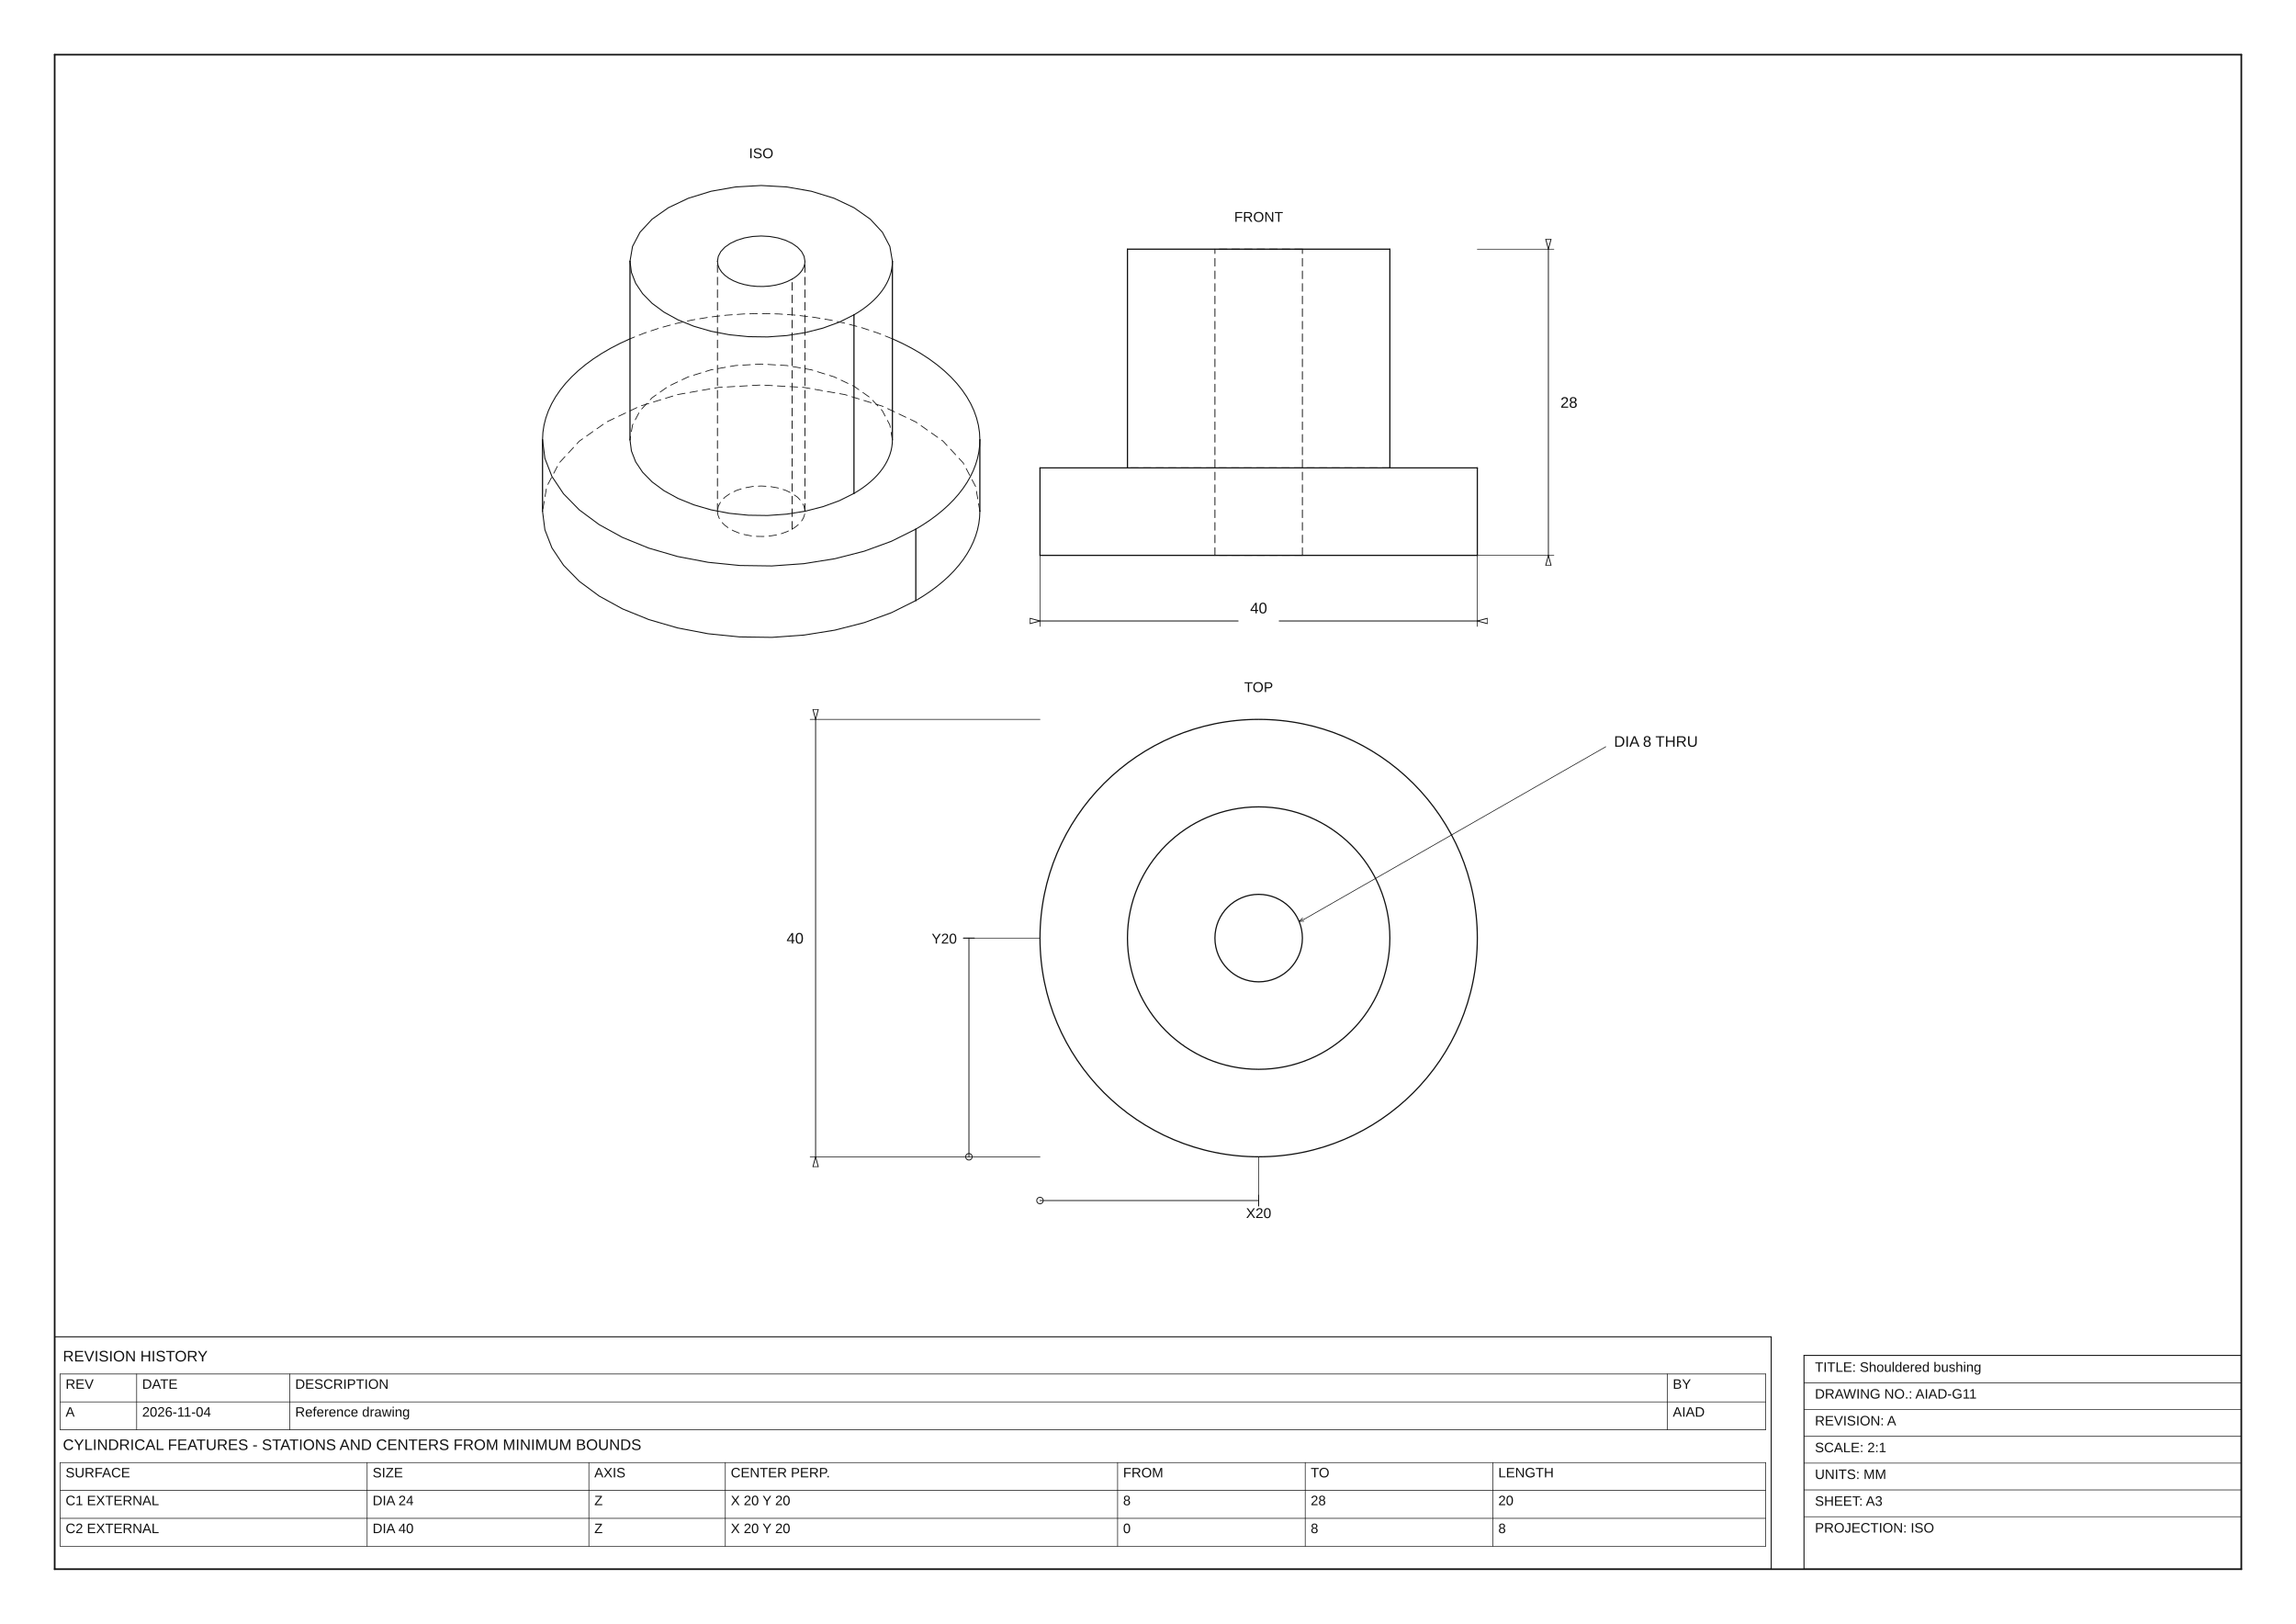
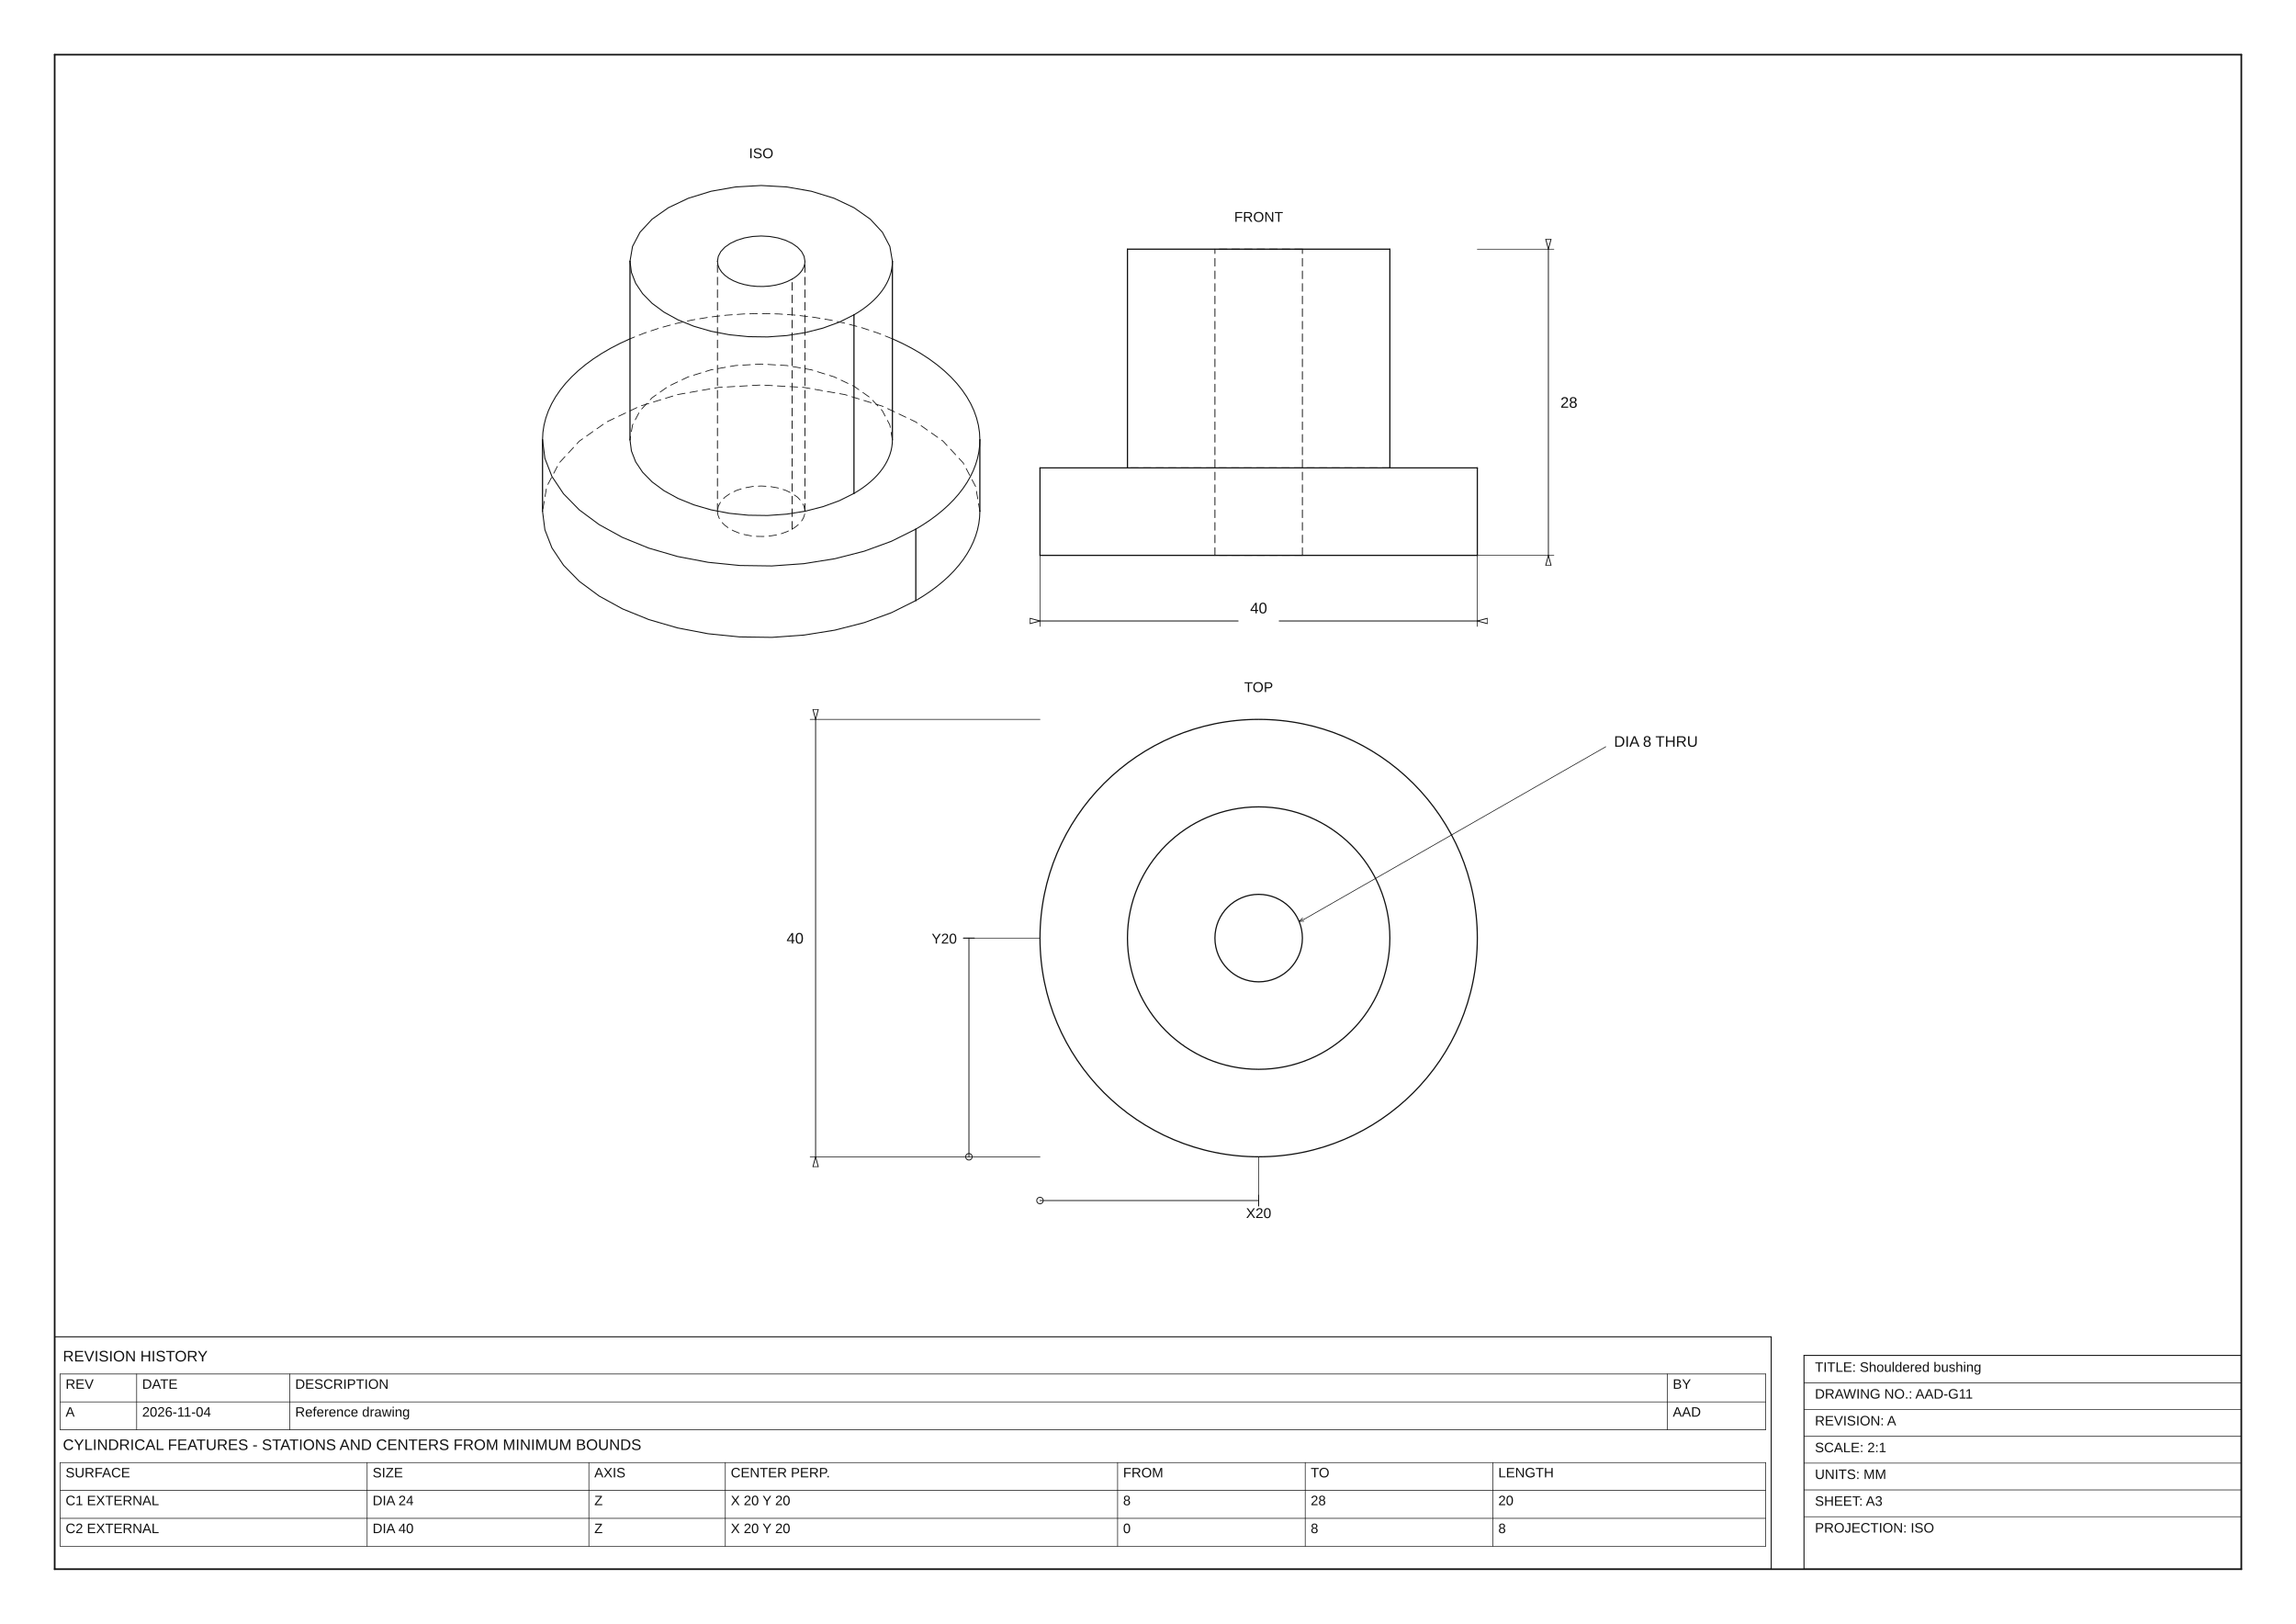
<svg xmlns="http://www.w3.org/2000/svg" width="420mm" height="297mm" viewBox="0 0 420 297" version="1.1">
  <g transform="translate(0 297) scale(1 -1)" fill="none" stroke="#111" stroke-linecap="round" stroke-linejoin="round">
    <line data-layer="BORDER" stroke-width="0.3" stroke-dasharray="none" x1="10" y1="10" x2="410" y2="10" />
    <line data-layer="BORDER" stroke-width="0.3" stroke-dasharray="none" x1="410" y1="10" x2="410" y2="287" />
    <line data-layer="BORDER" stroke-width="0.3" stroke-dasharray="none" x1="410" y1="287" x2="10" y2="287" />
    <line data-layer="BORDER" stroke-width="0.3" stroke-dasharray="none" x1="10" y1="287" x2="10" y2="10" />
    <line data-layer="VISIBLE" stroke-width="0.22" stroke-dasharray="none" x1="190.243" y1="195.427" x2="190.243" y2="211.427" />
    <line data-layer="VISIBLE" stroke-width="0.22" stroke-dasharray="none" x1="190.243" y1="195.427" x2="270.243" y2="195.427" />
    <line data-layer="VISIBLE" stroke-width="0.22" stroke-dasharray="none" x1="190.243" y1="211.427" x2="270.243" y2="211.427" />
    <line data-layer="VISIBLE" stroke-width="0.22" stroke-dasharray="none" x1="206.243" y1="211.427" x2="206.243" y2="251.427" />
    <line data-layer="HIDDEN" stroke-width="0.16" stroke-dasharray="1.4 0.9" x1="254.243" y1="211.427" x2="206.243" y2="211.427" />
    <line data-layer="VISIBLE" stroke-width="0.22" stroke-dasharray="none" x1="206.243" y1="251.427" x2="254.243" y2="251.427" />
    <line data-layer="HIDDEN" stroke-width="0.16" stroke-dasharray="1.4 0.9" x1="222.243" y1="195.427" x2="222.243" y2="251.427" />
    <line data-layer="HIDDEN" stroke-width="0.16" stroke-dasharray="1.4 0.9" x1="238.243" y1="195.427" x2="222.243" y2="195.427" />
    <line data-layer="HIDDEN" stroke-width="0.16" stroke-dasharray="1.4 0.9" x1="238.243" y1="251.427" x2="222.243" y2="251.427" />
    <line data-layer="HIDDEN" stroke-width="0.16" stroke-dasharray="1.4 0.9" x1="238.243" y1="195.427" x2="238.243" y2="251.427" />
    <line data-layer="VISIBLE" stroke-width="0.22" stroke-dasharray="none" x1="254.243" y1="211.427" x2="254.243" y2="251.427" />
    <line data-layer="VISIBLE" stroke-width="0.22" stroke-dasharray="none" x1="270.243" y1="195.427" x2="270.243" y2="211.427" />
    <circle data-layer="VISIBLE" stroke-width="0.22" stroke-dasharray="none" cx="230.243" cy="125.427" r="8" />
    <circle data-layer="VISIBLE" stroke-width="0.22" stroke-dasharray="none" cx="230.243" cy="125.427" r="24" />
    <circle data-layer="VISIBLE" stroke-width="0.22" stroke-dasharray="none" cx="230.243" cy="125.427" r="40" />
    <line data-layer="VISIBLE" stroke-width="0.22" stroke-dasharray="none" x1="99.243" y1="203.493" x2="99.243" y2="216.557" />
    <line data-layer="VISIBLE" stroke-width="0.22" stroke-dasharray="none" x1="115.243" y1="216.557" x2="115.243" y2="249.217" />
    <line data-layer="HIDDEN" stroke-width="0.16" stroke-dasharray="1.4 0.9" x1="131.243" y1="203.493" x2="131.243" y2="249.217" />
    <line data-layer="HIDDEN" stroke-width="0.16" stroke-dasharray="1.4 0.9" x1="144.9" y1="200.227" x2="144.9" y2="245.951" />
    <line data-layer="HIDDEN" stroke-width="0.16" stroke-dasharray="1.4 0.9" x1="147.243" y1="203.493" x2="147.243" y2="249.217" />
    <line data-layer="VISIBLE" stroke-width="0.22" stroke-dasharray="none" x1="156.214" y1="206.759" x2="156.214" y2="239.419" />
    <line data-layer="VISIBLE" stroke-width="0.22" stroke-dasharray="none" x1="163.243" y1="216.557" x2="163.243" y2="249.217" />
    <line data-layer="VISIBLE" stroke-width="0.22" stroke-dasharray="none" x1="167.528" y1="187.163" x2="167.528" y2="200.227" />
    <line data-layer="VISIBLE" stroke-width="0.22" stroke-dasharray="none" x1="179.243" y1="203.493" x2="179.243" y2="216.557" />
    <polyline data-layer="VISIBLE" stroke-width="0.18" stroke-dasharray="none" points="99.243,203.493 99.676,200.104 100.966,196.789 103.084,193.619 105.985,190.663 109.605,187.984 113.868,185.641 118.679,183.685 123.936,182.157 129.524,181.091 135.323,180.51 141.206,180.427 147.047,180.843 152.719,181.749 158.099,183.126 163.071,184.944 167.528,187.163" />
    <polyline data-layer="HIDDEN" stroke-width="0.14" stroke-dasharray="1.4 0.9" points="179.243,203.493 178.475,207.998 176.199,212.331 172.502,216.323 167.528,219.823 161.466,222.695 154.551,224.829 147.047,226.143 139.243,226.587 131.44,226.143 123.936,224.829 117.021,222.695 110.959,219.823 105.985,216.323 102.288,212.331 100.012,207.998 99.243,203.493" />
    <polyline data-layer="VISIBLE" stroke-width="0.18" stroke-dasharray="none" points="115.243,235.032 113.43,234.199 111.704,233.306 110.07,232.357 108.533,231.354 107.1,230.303 105.775,229.204 104.563,228.064 103.466,226.885 102.49,225.671 101.638,224.427 100.911,223.156 100.314,221.863 99.847,220.552 99.512,219.228 99.311,217.895 99.243,216.557" />
    <polyline data-layer="VISIBLE" stroke-width="0.18" stroke-dasharray="none" points="99.243,216.557 99.676,213.168 100.966,209.853 103.084,206.683 105.985,203.727 109.605,201.048 113.868,198.705 118.679,196.749 123.936,195.221 129.524,194.155 135.323,193.574 141.206,193.491 147.047,193.907 152.719,194.813 158.099,196.19 163.071,198.008 167.528,200.227" />
    <polyline data-layer="VISIBLE" stroke-width="0.18" stroke-dasharray="none" points="115.243,216.557 115.503,214.524 116.277,212.535 117.548,210.633 119.288,208.859 121.461,207.252 124.018,205.846 126.905,204.672 130.059,203.755 133.412,203.116 136.891,202.767 140.421,202.717 143.926,202.967 147.329,203.511 150.557,204.337 153.54,205.427 156.214,206.759" />
    <polyline data-layer="HIDDEN" stroke-width="0.14" stroke-dasharray="1.4 0.9" points="163.243,216.557 162.782,219.26 161.417,221.86 159.199,224.255 156.214,226.355 152.577,228.078 148.428,229.359 143.926,230.147 139.243,230.413 134.561,230.147 130.059,229.359 125.91,228.078 122.273,226.355 119.288,224.255 117.07,221.86 115.705,219.26 115.243,216.557" />
    <polyline data-layer="HIDDEN" stroke-width="0.14" stroke-dasharray="1.4 0.9" points="163.243,235.032 160.595,236.086 157.808,237.013 154.901,237.808 151.893,238.466 148.803,238.982 145.651,239.353 142.458,239.576 139.243,239.651 136.029,239.576 132.836,239.353 129.684,238.982 126.594,238.466 123.586,237.808 120.679,237.013 117.892,236.086 115.243,235.032" />
    <polyline data-layer="VISIBLE" stroke-width="0.18" stroke-dasharray="none" points="115.243,249.217 115.503,247.184 116.277,245.194 117.548,243.292 119.288,241.519 121.461,239.911 124.018,238.506 126.905,237.332 130.059,236.415 133.412,235.776 136.891,235.427 140.421,235.377 143.926,235.627 147.329,236.17 150.557,236.997 153.54,238.087 156.214,239.419" />
    <polyline data-layer="VISIBLE" stroke-width="0.18" stroke-dasharray="none" points="163.243,249.217 162.782,251.92 161.417,254.519 159.199,256.915 156.214,259.015 152.577,260.738 148.428,262.018 143.926,262.807 139.243,263.073 134.561,262.807 130.059,262.018 125.91,260.738 122.273,259.015 119.288,256.915 117.07,254.519 115.705,251.92 115.243,249.217" />
    <polyline data-layer="HIDDEN" stroke-width="0.14" stroke-dasharray="1.4 0.9" points="131.243,203.493 131.33,202.815 131.588,202.152 132.012,201.518 132.592,200.927 133.316,200.391 134.168,199.923 135.131,199.531 136.182,199.226 137.3,199.013 138.459,198.896 139.636,198.88 140.804,198.963 141.939,199.144 143.015,199.42 144.009,199.783 144.9,200.227" />
    <polyline data-layer="HIDDEN" stroke-width="0.14" stroke-dasharray="1.4 0.9" points="147.243,203.493 147.09,204.394 146.635,205.261 145.895,206.059 144.9,206.759 143.688,207.333 142.305,207.76 140.804,208.023 139.243,208.112 137.683,208.023 136.182,207.76 134.799,207.333 133.587,206.759 132.592,206.059 131.852,205.261 131.397,204.394 131.243,203.493" />
    <polyline data-layer="VISIBLE" stroke-width="0.18" stroke-dasharray="none" points="131.243,249.217 131.33,248.539 131.588,247.876 132.012,247.242 132.592,246.651 133.316,246.115 134.168,245.646 135.131,245.255 136.182,244.95 137.3,244.736 138.459,244.62 139.636,244.604 140.804,244.687 141.939,244.868 143.015,245.143 144.009,245.507 144.9,245.951" />
    <polyline data-layer="VISIBLE" stroke-width="0.18" stroke-dasharray="none" points="147.243,249.217 147.09,250.118 146.635,250.984 145.895,251.783 144.9,252.483 143.688,253.057 142.305,253.484 140.804,253.747 139.243,253.836 137.683,253.747 136.182,253.484 134.799,253.057 133.587,252.483 132.592,251.783 131.852,250.984 131.397,250.118 131.243,249.217" />
    <polyline data-layer="HIDDEN" stroke-width="0.14" stroke-dasharray="1.4 0.9" points="144.9,200.227 145.171,200.391 145.428,200.563 145.669,200.742 145.895,200.927 146.105,201.118 146.299,201.316 146.475,201.518 146.635,201.725 146.776,201.937 146.899,202.152 147.004,202.371 147.09,202.592 147.157,202.815 147.205,203.04 147.234,203.266 147.243,203.493" />
    <polyline data-layer="VISIBLE" stroke-width="0.18" stroke-dasharray="none" points="144.9,245.951 145.171,246.115 145.428,246.287 145.669,246.465 145.895,246.651 146.105,246.842 146.299,247.04 146.475,247.242 146.635,247.449 146.776,247.661 146.899,247.876 147.004,248.095 147.09,248.316 147.157,248.539 147.205,248.764 147.234,248.99 147.243,249.217" />
    <polyline data-layer="VISIBLE" stroke-width="0.18" stroke-dasharray="none" points="156.214,206.759 157.026,207.252 157.796,207.767 158.52,208.303 159.199,208.859 159.829,209.433 160.41,210.025 160.939,210.633 161.417,211.254 161.841,211.889 162.21,212.535 162.524,213.19 162.782,213.854 162.984,214.524 163.128,215.199 163.215,215.877 163.243,216.557" />
    <polyline data-layer="VISIBLE" stroke-width="0.18" stroke-dasharray="none" points="156.214,239.419 157.026,239.911 157.796,240.426 158.52,240.963 159.199,241.519 159.829,242.093 160.41,242.685 160.939,243.292 161.417,243.914 161.841,244.549 162.21,245.194 162.524,245.85 162.782,246.514 162.984,247.184 163.128,247.859 163.215,248.537 163.243,249.217" />
    <polyline data-layer="VISIBLE" stroke-width="0.18" stroke-dasharray="none" points="179.243,216.557 179.176,217.895 178.975,219.228 178.64,220.552 178.173,221.863 177.576,223.156 176.849,224.427 175.997,225.671 175.021,226.885 173.924,228.064 172.712,229.204 171.387,230.303 169.954,231.354 168.417,232.357 166.783,233.306 165.057,234.199 163.243,235.032" />
    <polyline data-layer="VISIBLE" stroke-width="0.18" stroke-dasharray="none" points="167.528,187.163 168.882,187.984 170.164,188.842 171.372,189.736 172.502,190.663 173.553,191.62 174.52,192.607 175.403,193.619 176.199,194.655 176.905,195.713 177.521,196.789 178.045,197.882 178.475,198.988 178.811,200.104 179.051,201.229 179.195,202.36 179.243,203.493" />
    <polyline data-layer="VISIBLE" stroke-width="0.18" stroke-dasharray="none" points="167.528,200.227 168.882,201.048 170.164,201.906 171.372,202.8 172.502,203.727 173.553,204.684 174.52,205.67 175.403,206.683 176.199,207.719 176.905,208.777 177.521,209.853 178.045,210.946 178.475,212.052 178.811,213.168 179.051,214.293 179.195,215.424 179.243,216.557" />
    <line data-layer="DIMENSIONS" stroke-width="0.12" stroke-dasharray="none" x1="190.243" y1="195.427" x2="190.243" y2="182.427" />
    <line data-layer="DIMENSIONS" stroke-width="0.12" stroke-dasharray="none" x1="270.243" y1="195.427" x2="270.243" y2="182.427" />
    <line data-layer="DIMENSIONS" stroke-width="0.16" stroke-dasharray="none" x1="190.243" y1="183.427" x2="226.49" y2="183.427" />
    <line data-layer="DIMENSIONS" stroke-width="0.16" stroke-dasharray="none" x1="233.997" y1="183.427" x2="270.243" y2="183.427" />
    <line data-layer="DIMENSIONS" stroke-width="0.16" stroke-dasharray="none" x1="190.243" y1="183.427" x2="188.443" y2="183.907" />
    <line data-layer="DIMENSIONS" stroke-width="0.16" stroke-dasharray="none" x1="190.243" y1="183.427" x2="188.443" y2="182.947" />
    <line data-layer="DIMENSIONS" stroke-width="0.12" stroke-dasharray="none" x1="188.443" y1="183.907" x2="188.443" y2="182.947" />
    <line data-layer="DIMENSIONS" stroke-width="0.16" stroke-dasharray="none" x1="270.243" y1="183.427" x2="272.043" y2="182.947" />
    <line data-layer="DIMENSIONS" stroke-width="0.16" stroke-dasharray="none" x1="270.243" y1="183.427" x2="272.043" y2="183.907" />
    <line data-layer="DIMENSIONS" stroke-width="0.12" stroke-dasharray="none" x1="272.043" y1="182.947" x2="272.043" y2="183.907" />
    <line data-layer="DIMENSIONS" stroke-width="0.12" stroke-dasharray="none" x1="190.243" y1="85.427" x2="148.196" y2="85.427" />
    <line data-layer="DIMENSIONS" stroke-width="0.12" stroke-dasharray="none" x1="190.243" y1="165.427" x2="148.196" y2="165.427" />
    <line data-layer="DIMENSIONS" stroke-width="0.16" stroke-dasharray="none" x1="149.196" y1="85.427" x2="149.196" y2="165.427" />
    <line data-layer="DIMENSIONS" stroke-width="0.16" stroke-dasharray="none" x1="149.196" y1="85.427" x2="148.716" y2="83.627" />
    <line data-layer="DIMENSIONS" stroke-width="0.16" stroke-dasharray="none" x1="149.196" y1="85.427" x2="149.676" y2="83.627" />
    <line data-layer="DIMENSIONS" stroke-width="0.12" stroke-dasharray="none" x1="148.716" y1="83.627" x2="149.676" y2="83.627" />
    <line data-layer="DIMENSIONS" stroke-width="0.16" stroke-dasharray="none" x1="149.196" y1="165.427" x2="149.676" y2="167.227" />
    <line data-layer="DIMENSIONS" stroke-width="0.16" stroke-dasharray="none" x1="149.196" y1="165.427" x2="148.716" y2="167.227" />
    <line data-layer="DIMENSIONS" stroke-width="0.12" stroke-dasharray="none" x1="149.676" y1="167.227" x2="148.716" y2="167.227" />
    <line data-layer="DIMENSIONS" stroke-width="0.12" stroke-dasharray="none" x1="270.243" y1="195.427" x2="284.243" y2="195.427" />
    <line data-layer="DIMENSIONS" stroke-width="0.12" stroke-dasharray="none" x1="270.243" y1="251.427" x2="284.243" y2="251.427" />
    <line data-layer="DIMENSIONS" stroke-width="0.16" stroke-dasharray="none" x1="283.243" y1="195.427" x2="283.243" y2="251.427" />
    <line data-layer="DIMENSIONS" stroke-width="0.16" stroke-dasharray="none" x1="283.243" y1="195.427" x2="282.763" y2="193.627" />
    <line data-layer="DIMENSIONS" stroke-width="0.16" stroke-dasharray="none" x1="283.243" y1="195.427" x2="283.723" y2="193.627" />
    <line data-layer="DIMENSIONS" stroke-width="0.12" stroke-dasharray="none" x1="282.763" y1="193.627" x2="283.723" y2="193.627" />
    <line data-layer="DIMENSIONS" stroke-width="0.16" stroke-dasharray="none" x1="283.243" y1="251.427" x2="283.723" y2="253.227" />
    <line data-layer="DIMENSIONS" stroke-width="0.16" stroke-dasharray="none" x1="283.243" y1="251.427" x2="282.763" y2="253.227" />
    <line data-layer="DIMENSIONS" stroke-width="0.12" stroke-dasharray="none" x1="283.723" y1="253.227" x2="282.763" y2="253.227" />
    <line data-layer="DIMENSIONS" stroke-width="0.12" stroke-dasharray="none" x1="230.243" y1="85.427" x2="230.243" y2="76.427" />
    <line data-layer="DIMENSIONS" stroke-width="0.16" stroke-dasharray="none" x1="230.243" y1="76.427" x2="230.243" y2="78.427" />
    <line data-layer="DIMENSIONS" stroke-width="0.16" stroke-dasharray="none" x1="190.243" y1="77.427" x2="230.243" y2="77.427" />
    <circle data-layer="DIMENSIONS" stroke-width="0.16" stroke-dasharray="none" cx="190.243" cy="77.427" r="0.6" />
    <line data-layer="DIMENSIONS" stroke-width="0.12" stroke-dasharray="none" x1="190.243" y1="125.427" x2="176.243" y2="125.427" />
    <line data-layer="DIMENSIONS" stroke-width="0.16" stroke-dasharray="none" x1="176.243" y1="125.427" x2="178.243" y2="125.427" />
    <line data-layer="DIMENSIONS" stroke-width="0.16" stroke-dasharray="none" x1="177.243" y1="85.427" x2="177.243" y2="125.427" />
    <circle data-layer="DIMENSIONS" stroke-width="0.16" stroke-dasharray="none" cx="177.243" cy="85.427" r="0.6" />
    <line data-layer="DIMENSIONS" stroke-width="0.12" stroke-dasharray="none" x1="237.635" y1="128.488" x2="238.58" y2="128.88" />
    <line data-layer="DIMENSIONS" stroke-width="0.12" stroke-dasharray="none" x1="238.58" y1="128.88" x2="293.743" y2="160.427" />
    <line data-layer="DIMENSIONS" stroke-width="0.12" stroke-dasharray="none" x1="237.635" y1="128.488" x2="238.268" y2="129.097" />
    <line data-layer="DIMENSIONS" stroke-width="0.12" stroke-dasharray="none" x1="237.635" y1="128.488" x2="238.513" y2="128.506" />
    <line data-layer="TITLE" stroke-width="0.18" stroke-dasharray="none" x1="330" y1="10" x2="410" y2="10" />
    <line data-layer="TITLE" stroke-width="0.18" stroke-dasharray="none" x1="410" y1="10" x2="410" y2="49.1" />
    <line data-layer="TITLE" stroke-width="0.18" stroke-dasharray="none" x1="410" y1="49.1" x2="330" y2="49.1" />
    <line data-layer="TITLE" stroke-width="0.18" stroke-dasharray="none" x1="330" y1="49.1" x2="330" y2="10" />
    <line data-layer="TITLE" stroke-width="0.12" stroke-dasharray="none" x1="330" y1="44.1" x2="410" y2="44.1" />
    <line data-layer="TITLE" stroke-width="0.12" stroke-dasharray="none" x1="330" y1="39.2" x2="410" y2="39.2" />
    <line data-layer="TITLE" stroke-width="0.12" stroke-dasharray="none" x1="330" y1="34.3" x2="410" y2="34.3" />
    <line data-layer="TITLE" stroke-width="0.12" stroke-dasharray="none" x1="330" y1="29.4" x2="410" y2="29.4" />
    <line data-layer="TITLE" stroke-width="0.12" stroke-dasharray="none" x1="330" y1="24.5" x2="410" y2="24.5" />
    <line data-layer="TITLE" stroke-width="0.12" stroke-dasharray="none" x1="330" y1="19.6" x2="410" y2="19.6" />
    <line data-layer="SCHEDULE" stroke-width="0.18" stroke-dasharray="none" x1="10" y1="10" x2="324" y2="10" />
    <line data-layer="SCHEDULE" stroke-width="0.18" stroke-dasharray="none" x1="324" y1="10" x2="324" y2="52.5" />
    <line data-layer="SCHEDULE" stroke-width="0.18" stroke-dasharray="none" x1="324" y1="52.5" x2="10" y2="52.5" />
    <line data-layer="SCHEDULE" stroke-width="0.18" stroke-dasharray="none" x1="10" y1="52.5" x2="10" y2="10" />
    <line data-layer="SCHEDULE" stroke-width="0.12" stroke-dasharray="none" x1="11" y1="45.7" x2="323" y2="45.7" />
    <line data-layer="SCHEDULE" stroke-width="0.12" stroke-dasharray="none" x1="11" y1="40.6" x2="323" y2="40.6" />
    <line data-layer="SCHEDULE" stroke-width="0.12" stroke-dasharray="none" x1="11" y1="35.5" x2="323" y2="35.5" />
    <line data-layer="SCHEDULE" stroke-width="0.12" stroke-dasharray="none" x1="11" y1="45.7" x2="11" y2="35.5" />
    <line data-layer="SCHEDULE" stroke-width="0.12" stroke-dasharray="none" x1="25" y1="45.7" x2="25" y2="35.5" />
    <line data-layer="SCHEDULE" stroke-width="0.12" stroke-dasharray="none" x1="53" y1="45.7" x2="53" y2="35.5" />
    <line data-layer="SCHEDULE" stroke-width="0.12" stroke-dasharray="none" x1="305" y1="45.7" x2="305" y2="35.5" />
    <line data-layer="SCHEDULE" stroke-width="0.12" stroke-dasharray="none" x1="323" y1="45.7" x2="323" y2="35.5" />
    <line data-layer="SCHEDULE" stroke-width="0.12" stroke-dasharray="none" x1="11" y1="29.5" x2="323" y2="29.5" />
    <line data-layer="SCHEDULE" stroke-width="0.12" stroke-dasharray="none" x1="11" y1="24.4" x2="323" y2="24.4" />
    <line data-layer="SCHEDULE" stroke-width="0.12" stroke-dasharray="none" x1="11" y1="19.3" x2="323" y2="19.3" />
    <line data-layer="SCHEDULE" stroke-width="0.12" stroke-dasharray="none" x1="11" y1="14.2" x2="323" y2="14.2" />
    <line data-layer="SCHEDULE" stroke-width="0.12" stroke-dasharray="none" x1="11" y1="29.5" x2="11" y2="14.2" />
    <line data-layer="SCHEDULE" stroke-width="0.12" stroke-dasharray="none" x1="67.16" y1="29.5" x2="67.16" y2="14.2" />
    <line data-layer="SCHEDULE" stroke-width="0.12" stroke-dasharray="none" x1="107.72" y1="29.5" x2="107.72" y2="14.2" />
    <line data-layer="SCHEDULE" stroke-width="0.12" stroke-dasharray="none" x1="132.68" y1="29.5" x2="132.68" y2="14.2" />
    <line data-layer="SCHEDULE" stroke-width="0.12" stroke-dasharray="none" x1="204.44" y1="29.5" x2="204.44" y2="14.2" />
    <line data-layer="SCHEDULE" stroke-width="0.12" stroke-dasharray="none" x1="238.76" y1="29.5" x2="238.76" y2="14.2" />
    <line data-layer="SCHEDULE" stroke-width="0.12" stroke-dasharray="none" x1="273.08" y1="29.5" x2="273.08" y2="14.2" />
    <line data-layer="SCHEDULE" stroke-width="0.12" stroke-dasharray="none" x1="323" y1="29.5" x2="323" y2="14.2" />
  </g>
  <g fill="#111" stroke="none" font-family="Arial, Helvetica, sans-serif">
    <text x="230.243" y="112.173" font-size="2.8" text-anchor="middle" data-layer="DIMENSIONS" data-dimension-id="overall.x.40.">40</text>
    <text x="146.996" y="172.573" font-size="2.8" text-anchor="end" data-layer="DIMENSIONS" data-dimension-id="overall.y.40.">40</text>
    <text x="285.443" y="74.573" font-size="2.8" text-anchor="start" data-layer="DIMENSIONS" data-dimension-id="overall.z.28.">28</text>
    <text x="230.243" y="222.773" font-size="2.6" text-anchor="middle" data-layer="DIMENSIONS" data-dimension-id="hole_coordinate.x.20.0">X20</text>
    <text x="175.043" y="172.573" font-size="2.6" text-anchor="end" data-layer="DIMENSIONS" data-dimension-id="hole_coordinate.y.20.0">Y20</text>
    <text x="295.243" y="136.573" font-size="2.8" text-anchor="start" data-layer="DIMENSIONS" data-dimension-id="hole_diameter.value.8.0">DIA 8 THRU</text>
    <text x="230.243" y="40.573" font-size="2.6" text-anchor="middle" data-layer="ANNOTATION">FRONT</text>
    <text x="230.243" y="126.573" font-size="2.6" text-anchor="middle" data-layer="ANNOTATION">TOP</text>
    <text x="139.243" y="28.927" font-size="2.6" text-anchor="middle" data-layer="ANNOTATION">ISO</text>
    <text x="332" y="250.9" font-size="2.5" text-anchor="start" data-layer="TITLE">TITLE: Shouldered bushing</text>
-     <text x="332" y="255.8" font-size="2.5" text-anchor="start" data-layer="TITLE">DRAWING NO.: AIAD-G11</text>
+     <text x="332" y="255.8" font-size="2.5" text-anchor="start" data-layer="TITLE">DRAWING NO.: AAD-G11</text>
    <text x="332" y="260.7" font-size="2.5" text-anchor="start" data-layer="TITLE">REVISION: A</text>
    <text x="332" y="265.6" font-size="2.5" text-anchor="start" data-layer="TITLE">SCALE: 2:1</text>
    <text x="332" y="270.5" font-size="2.5" text-anchor="start" data-layer="TITLE">UNITS: MM</text>
    <text x="332" y="275.4" font-size="2.5" text-anchor="start" data-layer="TITLE">SHEET: A3</text>
    <text x="332" y="280.3" font-size="2.5" text-anchor="start" data-layer="TITLE">PROJECTION: ISO</text>
    <text x="11.5" y="249" font-size="2.8" text-anchor="start" data-layer="SCHEDULE">REVISION HISTORY</text>
    <text x="12" y="254" font-size="2.5" text-anchor="start" data-layer="SCHEDULE">REV</text>
    <text x="26" y="254" font-size="2.5" text-anchor="start" data-layer="SCHEDULE">DATE</text>
    <text x="54" y="254" font-size="2.5" text-anchor="start" data-layer="SCHEDULE">DESCRIPTION</text>
    <text x="306" y="254" font-size="2.5" text-anchor="start" data-layer="SCHEDULE">BY</text>
    <text x="12" y="259.1" font-size="2.5" text-anchor="start" data-layer="SCHEDULE">A</text>
    <text x="26" y="259.1" font-size="2.5" text-anchor="start" data-layer="SCHEDULE">2026-11-04</text>
    <text x="54" y="259.1" font-size="2.5" text-anchor="start" data-layer="SCHEDULE">Reference drawing</text>
-     <text x="306" y="259.1" font-size="2.5" text-anchor="start" data-layer="SCHEDULE">AIAD</text>
+     <text x="306" y="259.1" font-size="2.5" text-anchor="start" data-layer="SCHEDULE">AAD</text>
    <text x="11.5" y="265.2" font-size="2.8" text-anchor="start" data-layer="SCHEDULE">CYLINDRICAL FEATURES - STATIONS AND CENTERS FROM MINIMUM BOUNDS</text>
    <text x="12" y="270.2" font-size="2.5" text-anchor="start" data-layer="SCHEDULE">SURFACE</text>
    <text x="68.16" y="270.2" font-size="2.5" text-anchor="start" data-layer="SCHEDULE">SIZE</text>
    <text x="108.72" y="270.2" font-size="2.5" text-anchor="start" data-layer="SCHEDULE">AXIS</text>
    <text x="133.68" y="270.2" font-size="2.5" text-anchor="start" data-layer="SCHEDULE">CENTER PERP.</text>
    <text x="205.44" y="270.2" font-size="2.5" text-anchor="start" data-layer="SCHEDULE">FROM</text>
    <text x="239.76" y="270.2" font-size="2.5" text-anchor="start" data-layer="SCHEDULE">TO</text>
    <text x="274.08" y="270.2" font-size="2.5" text-anchor="start" data-layer="SCHEDULE">LENGTH</text>
    <text x="12" y="275.3" font-size="2.5" text-anchor="start" data-layer="SCHEDULE">C1 EXTERNAL</text>
    <text x="68.16" y="275.3" font-size="2.5" text-anchor="start" data-layer="SCHEDULE" data-dimension-id="cylinder.2.size">DIA 24</text>
    <text x="108.72" y="275.3" font-size="2.5" text-anchor="start" data-layer="SCHEDULE">Z</text>
    <text x="133.68" y="275.3" font-size="2.5" text-anchor="start" data-layer="SCHEDULE">X 20 Y 20</text>
    <text x="205.44" y="275.3" font-size="2.5" text-anchor="start" data-layer="SCHEDULE" data-dimension-id="cylinder.2.from">8</text>
    <text x="239.76" y="275.3" font-size="2.5" text-anchor="start" data-layer="SCHEDULE" data-dimension-id="cylinder.2.to">28</text>
    <text x="274.08" y="275.3" font-size="2.5" text-anchor="start" data-layer="SCHEDULE" data-dimension-id="cylinder.2.length">20</text>
    <text x="12" y="280.4" font-size="2.5" text-anchor="start" data-layer="SCHEDULE">C2 EXTERNAL</text>
    <text x="68.16" y="280.4" font-size="2.5" text-anchor="start" data-layer="SCHEDULE" data-dimension-id="cylinder.3.size">DIA 40</text>
    <text x="108.72" y="280.4" font-size="2.5" text-anchor="start" data-layer="SCHEDULE">Z</text>
    <text x="133.68" y="280.4" font-size="2.5" text-anchor="start" data-layer="SCHEDULE">X 20 Y 20</text>
    <text x="205.44" y="280.4" font-size="2.5" text-anchor="start" data-layer="SCHEDULE" data-dimension-id="cylinder.3.from">0</text>
    <text x="239.76" y="280.4" font-size="2.5" text-anchor="start" data-layer="SCHEDULE" data-dimension-id="cylinder.3.to">8</text>
    <text x="274.08" y="280.4" font-size="2.5" text-anchor="start" data-layer="SCHEDULE" data-dimension-id="cylinder.3.length">8</text>
  </g>
</svg>
